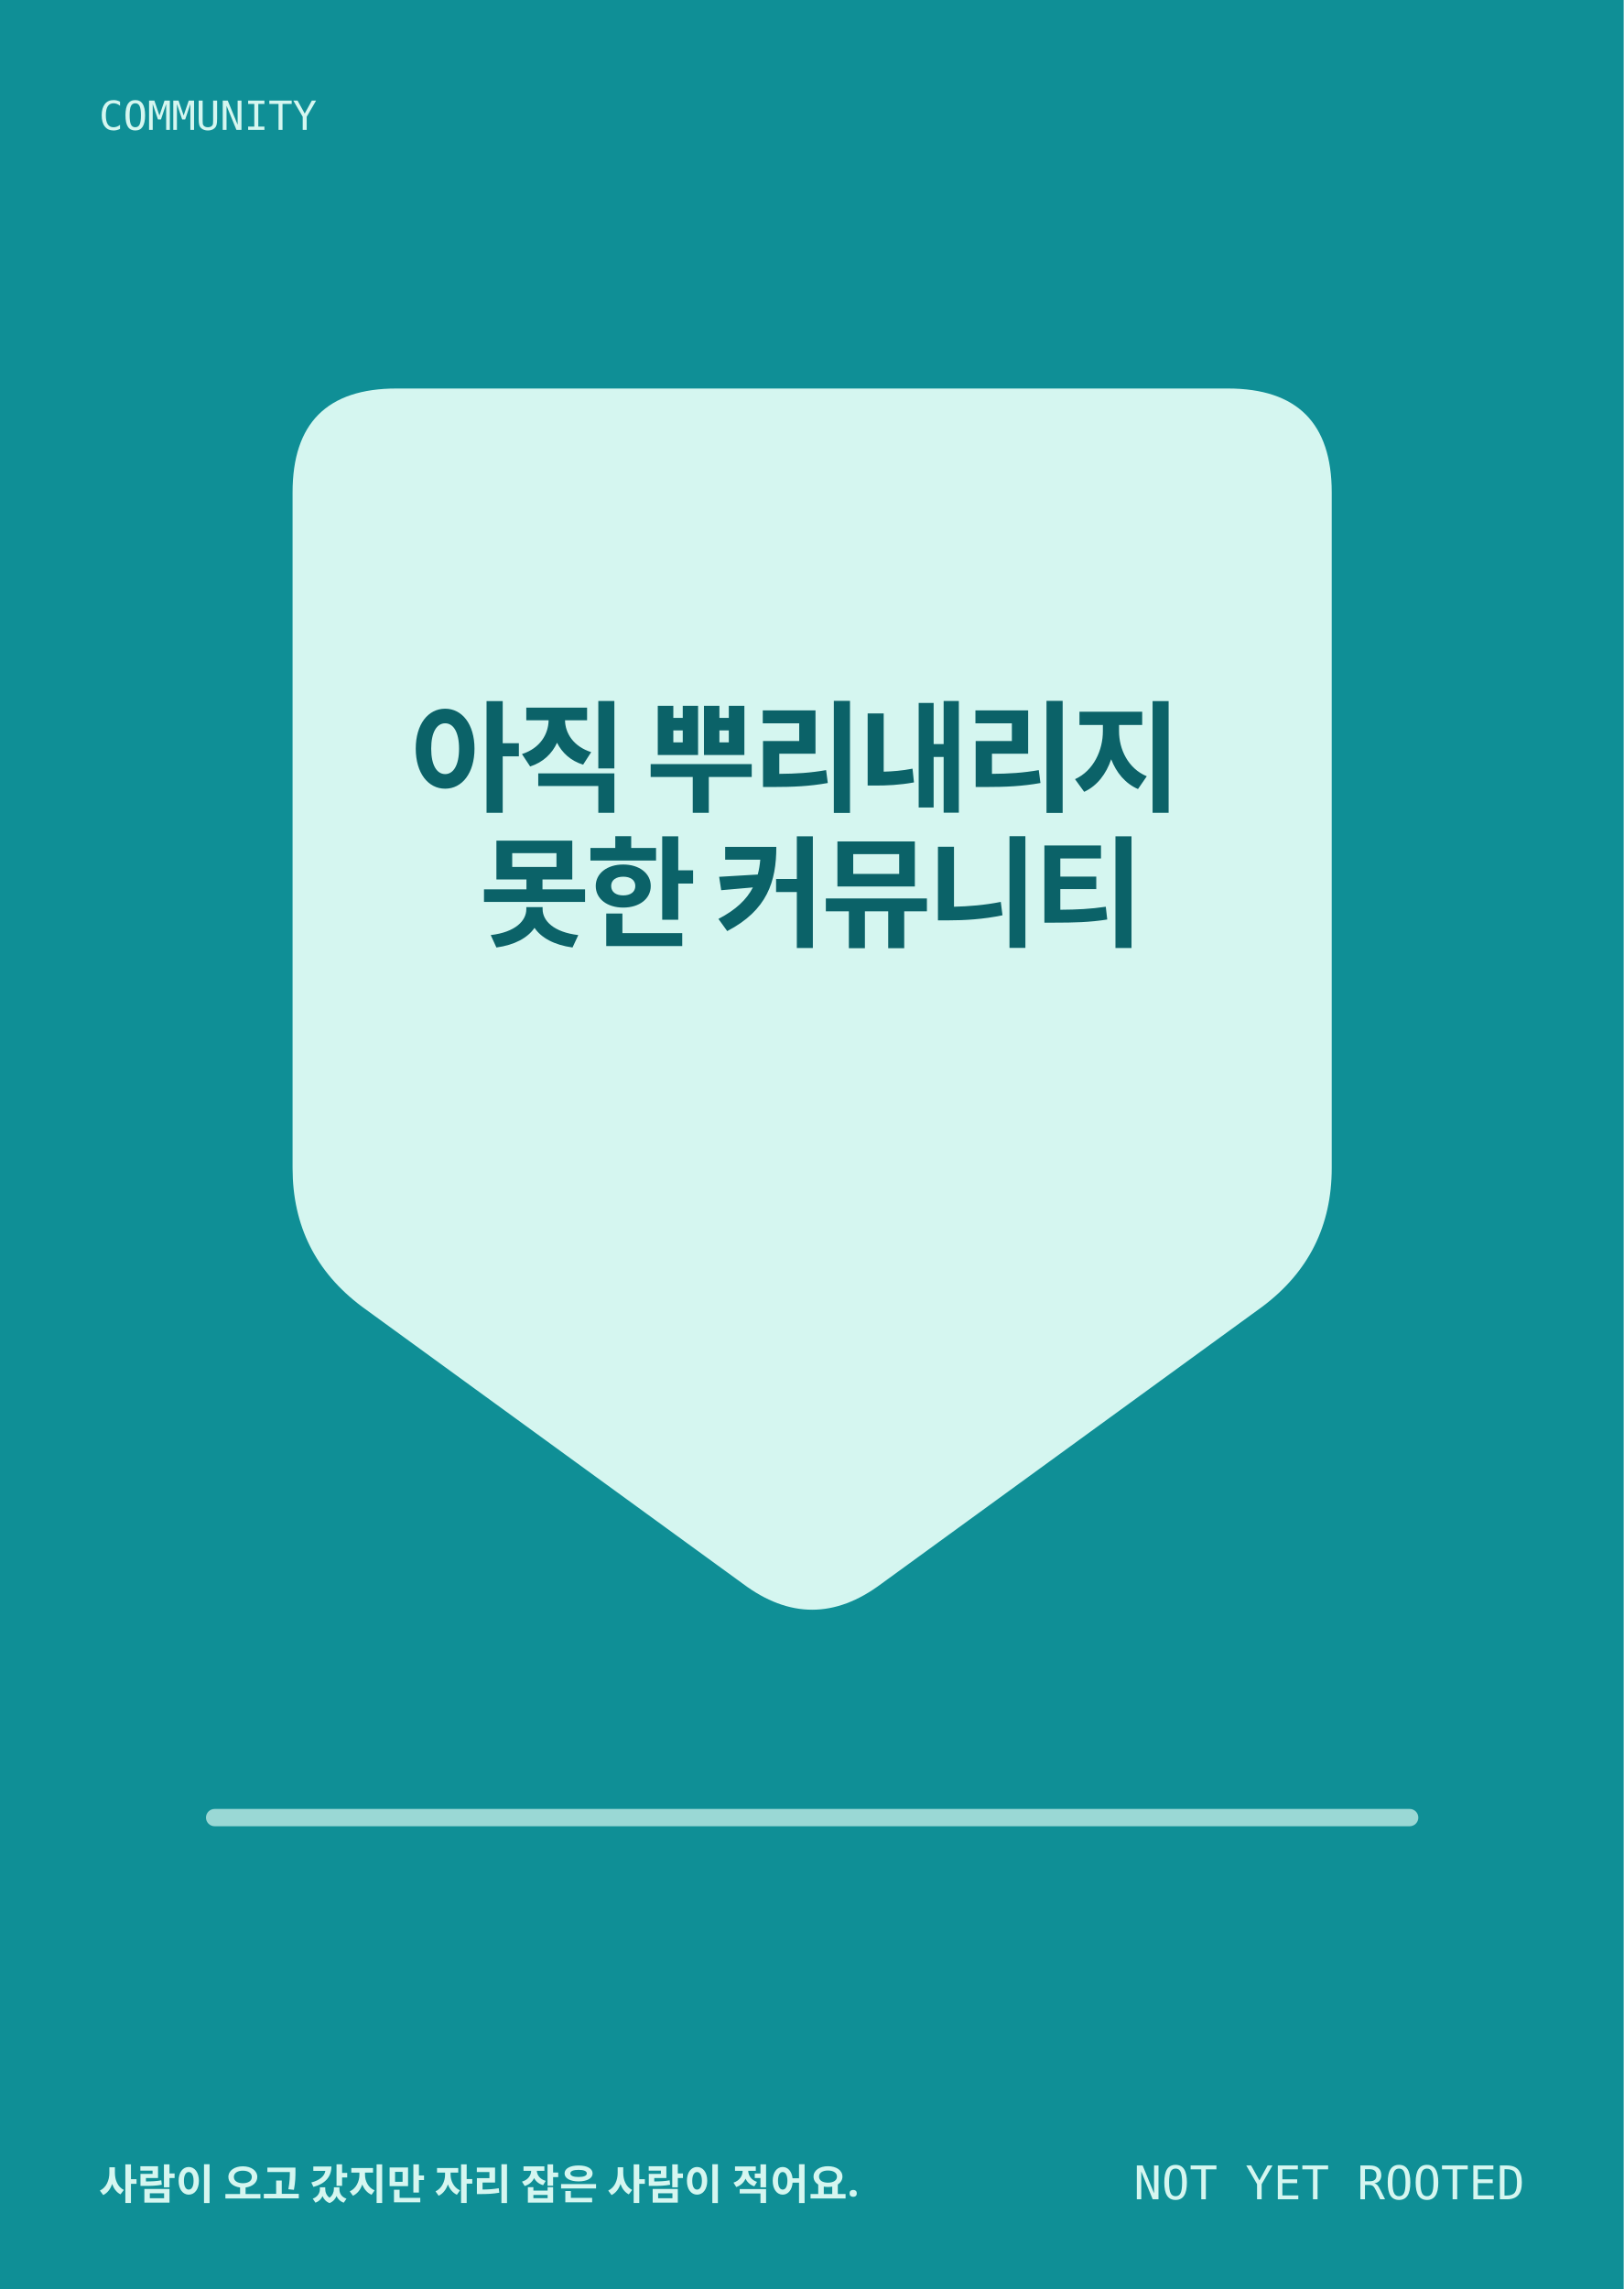
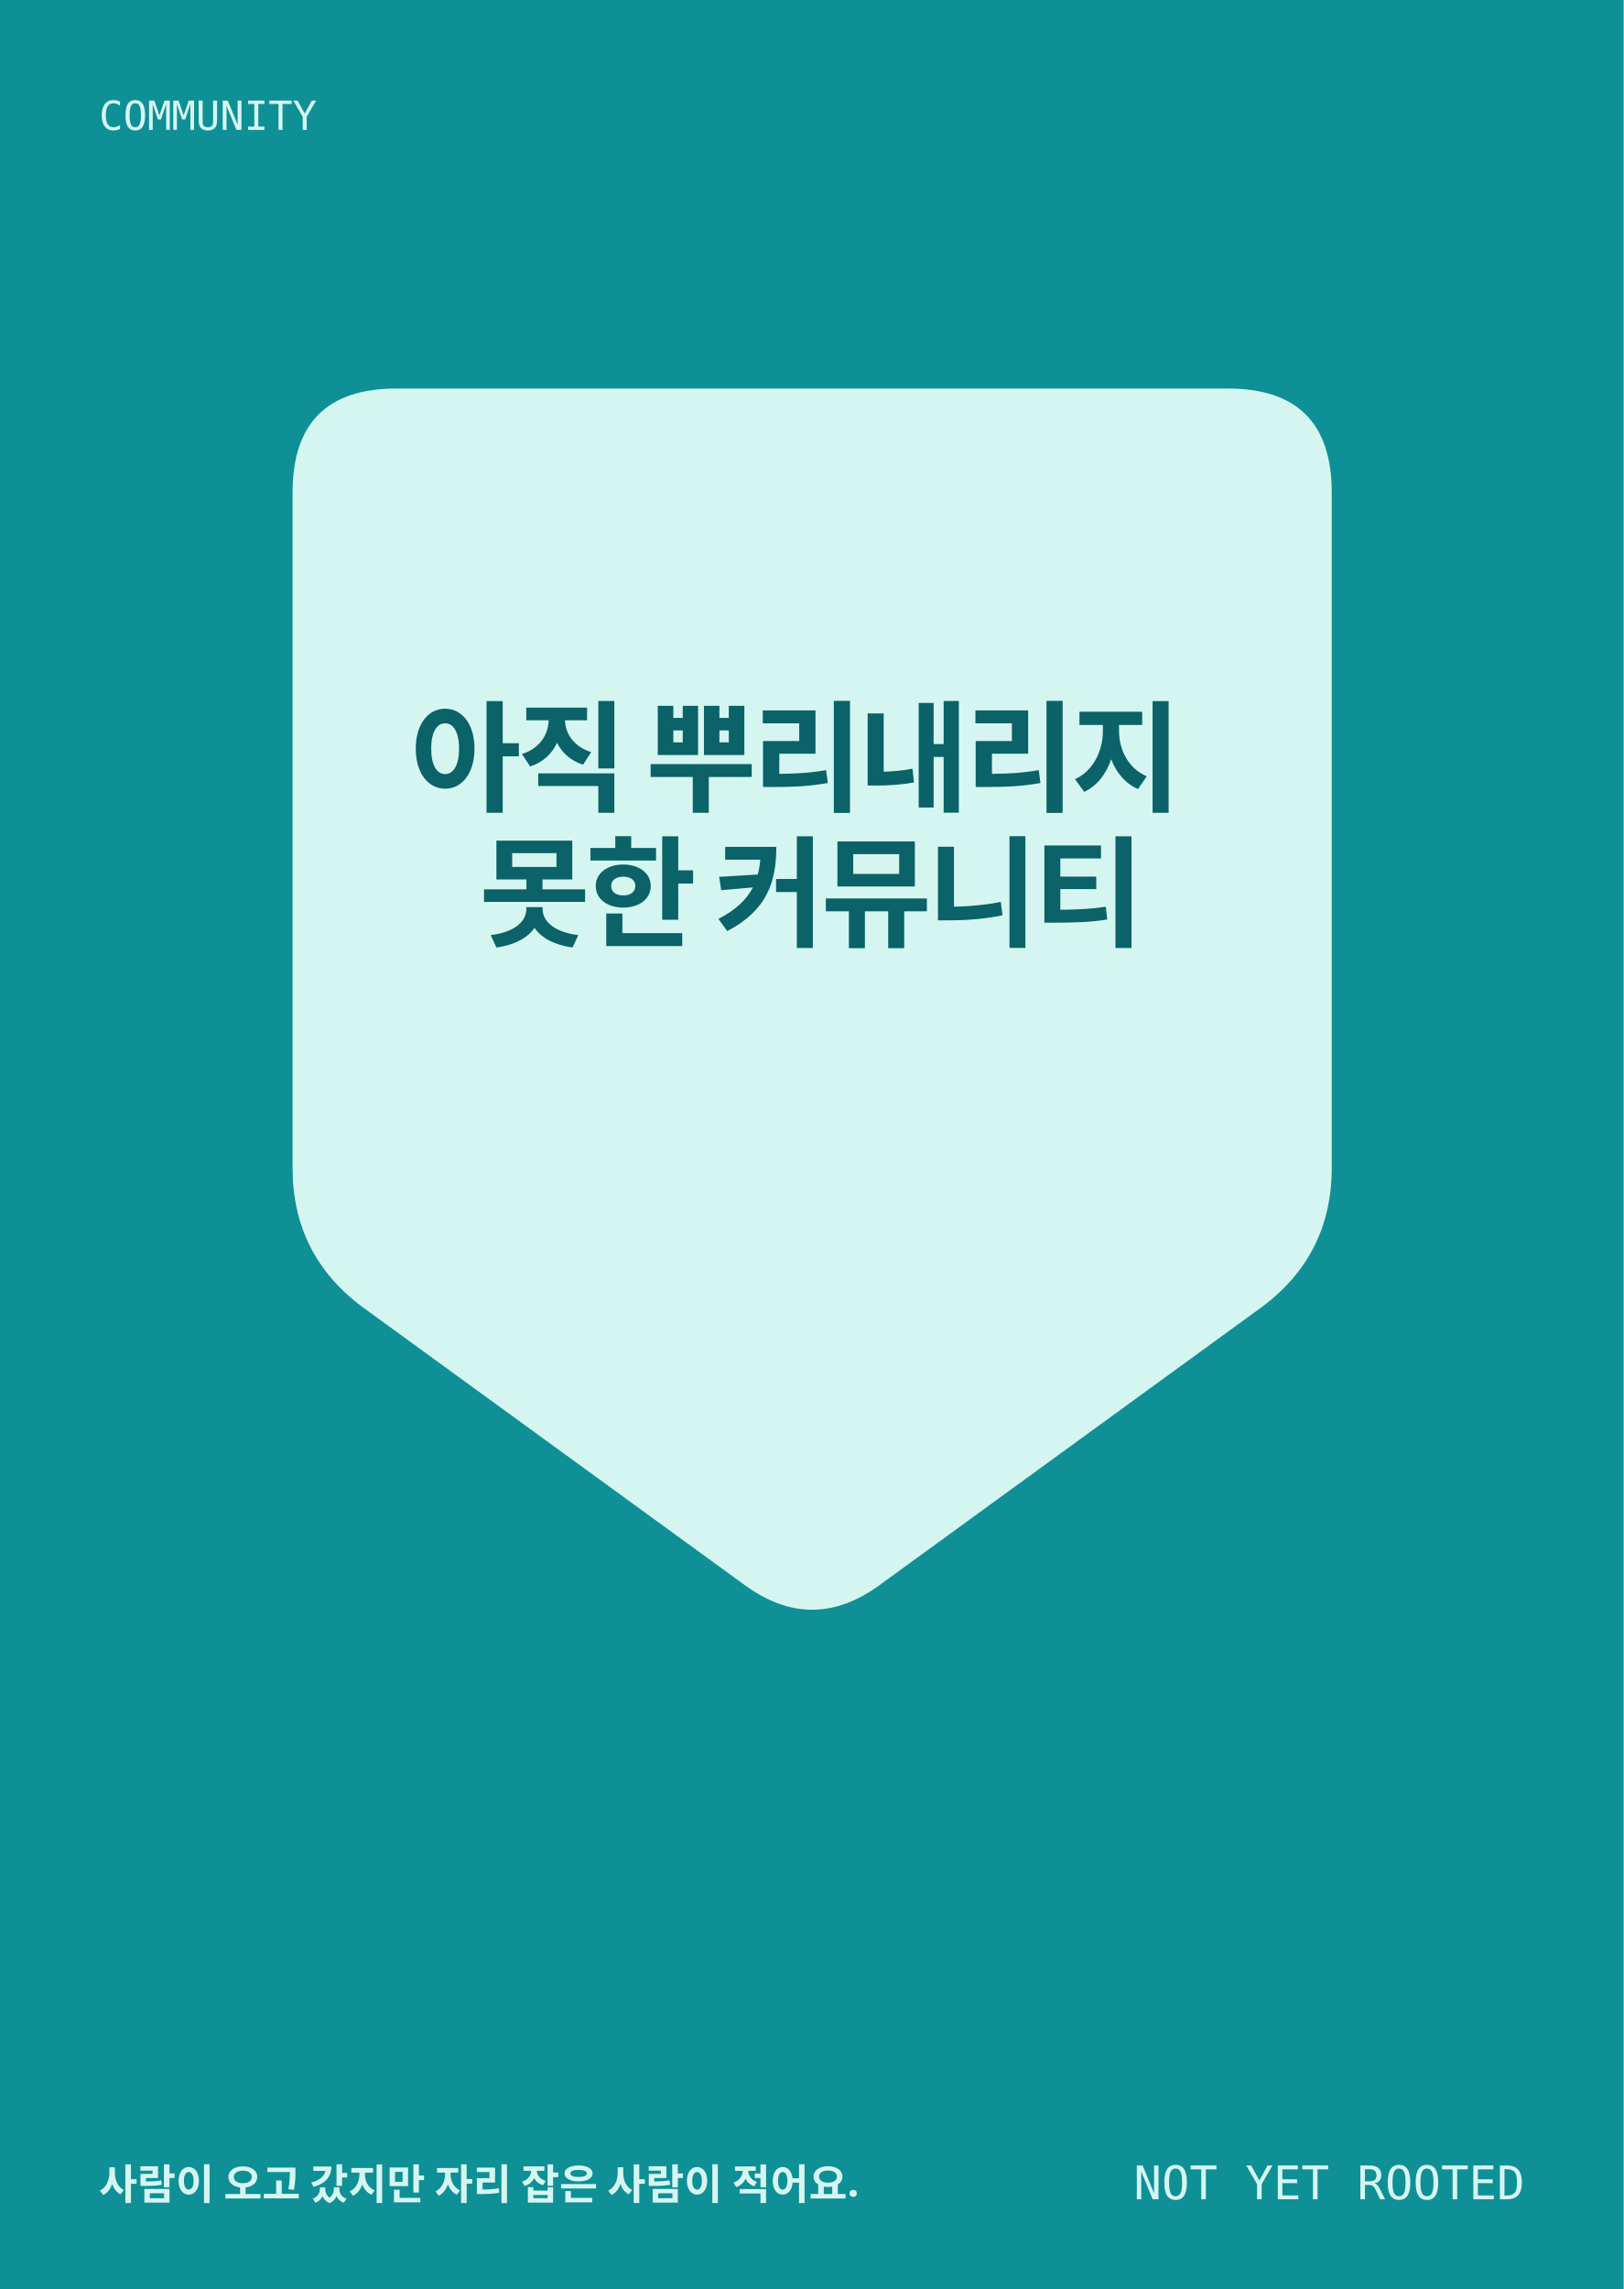
<svg xmlns="http://www.w3.org/2000/svg" width="105mm" height="148mm" viewBox="0 0 1050 1480">
  <g id="background">
    <rect width="1050" height="1480" fill="#0f8f96" />
  </g>
  <g id="shape" transform="translate(66 128) scale(1.12)">
    <path d="M110,170 Q110,110 170,110 L650,110 Q710,110 710,170 L710,560 Q710,610 670,640 L450,800 Q410,830 370,800 L150,640 Q110,610 110,560 Z" fill="#d5f6f0" />
-     <rect x="60" y="930" width="700" height="10" rx="5" fill="#d5f6f0" opacity=".7" />
  </g>
  <g id="title">
    <text x="525" y="518.6" font-family="Pretendard, 'Apple SD Gothic Neo', 'Malgun Gothic', sans-serif" font-size="78" font-weight="700" fill="#0b6268" text-anchor="middle" letter-spacing="-3">
      <tspan x="525" dy="0.0">아직 뿌리내리지</tspan>
      <tspan x="525" dy="87.4">못한 커뮤니티</tspan>
    </text>
  </g>
  <g id="labels">
    <text x="64" y="84" font-family="'IBM Plex Mono', 'DejaVu Sans Mono', 'Courier New', monospace" font-size="26" font-weight="400" fill="#d5f6f0" text-anchor="start" letter-spacing="0">
      <tspan x="64" dy="0.0">COMMUNITY</tspan>
    </text>
    <text x="986" y="1422" font-family="'IBM Plex Mono', 'DejaVu Sans Mono', 'Courier New', monospace" font-size="30" font-weight="400" fill="#d5f6f0" text-anchor="end" letter-spacing="0">
      <tspan x="986" dy="0.0">NOT YET ROOTED</tspan>
    </text>
  </g>
  <g id="description">
    <text x="64" y="1422" font-family="Pretendard, 'Apple SD Gothic Neo', 'Malgun Gothic', sans-serif" font-size="27" font-weight="700" fill="#d5f6f0" text-anchor="start" letter-spacing="0">
      <tspan x="64" dy="0.0">사람이 오고 갔지만 자리 잡은 사람이 적어요.</tspan>
    </text>
  </g>
</svg>
